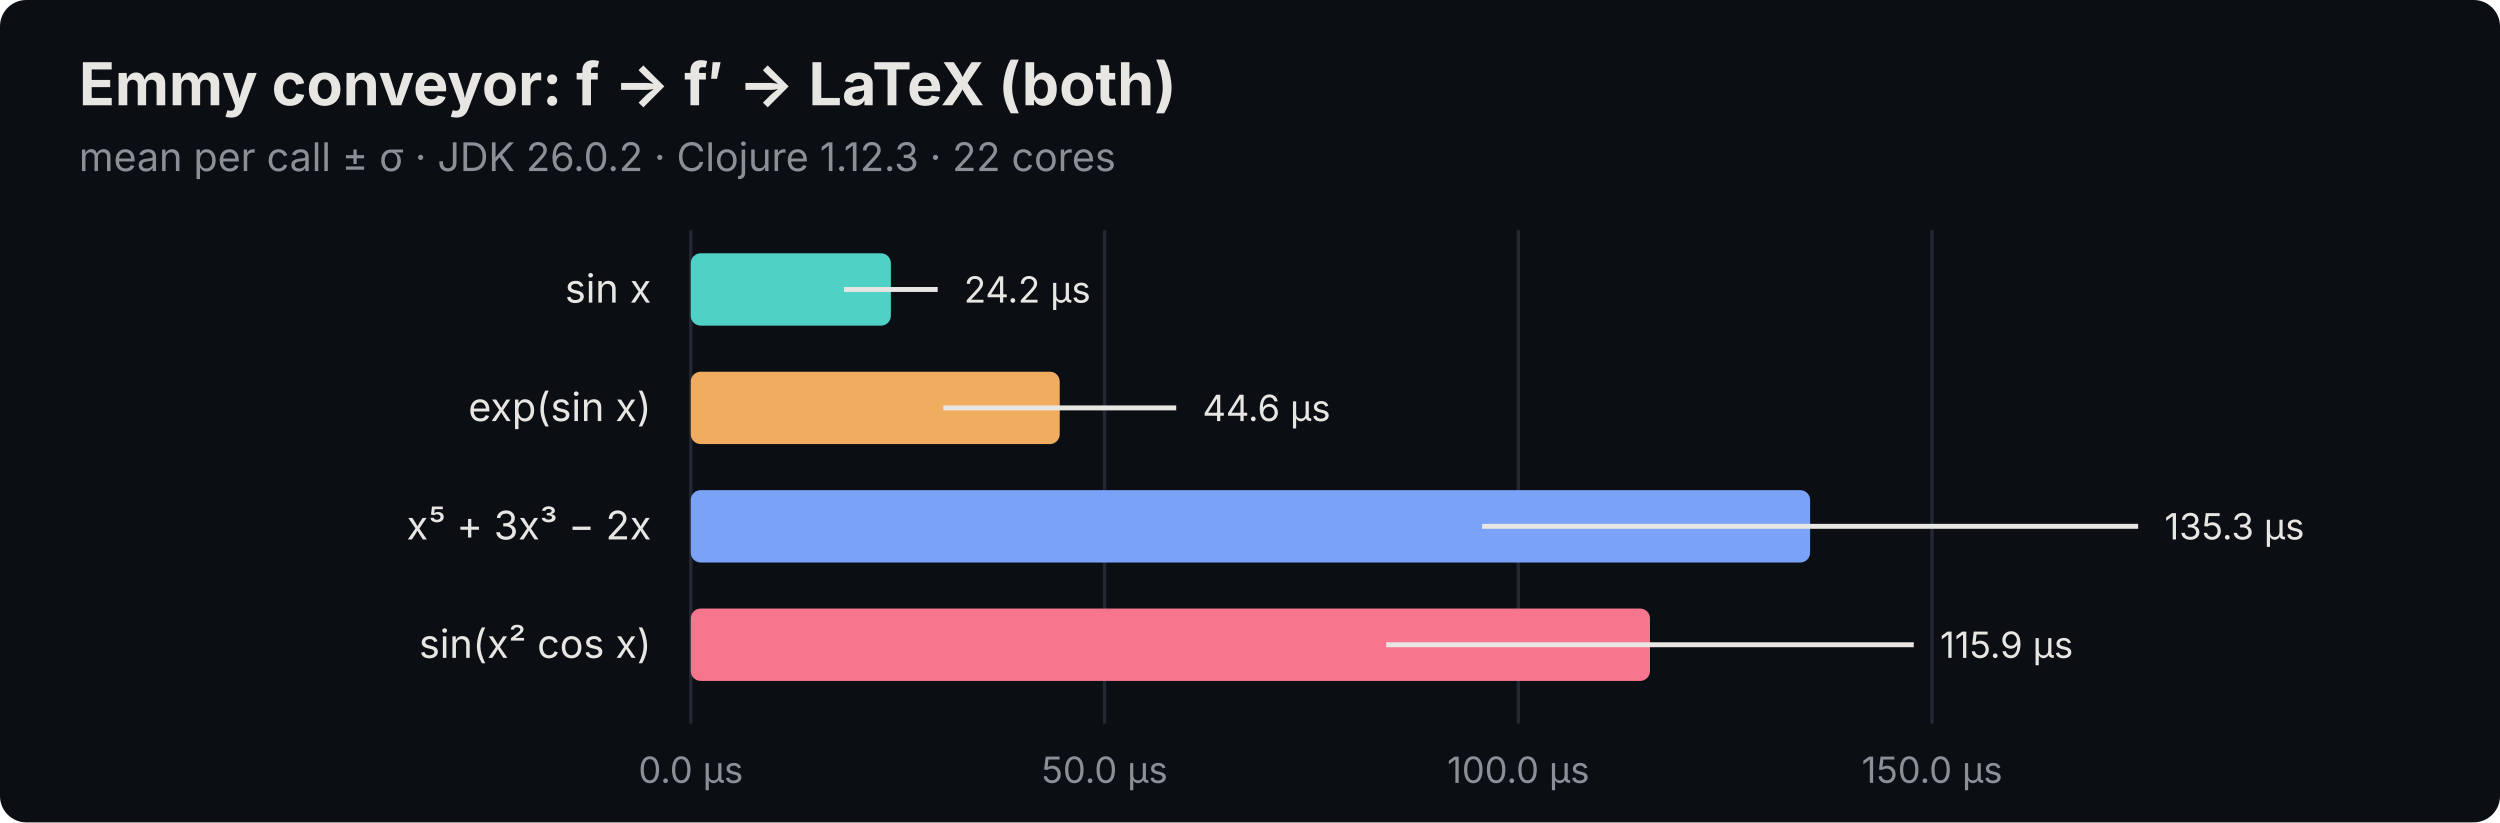
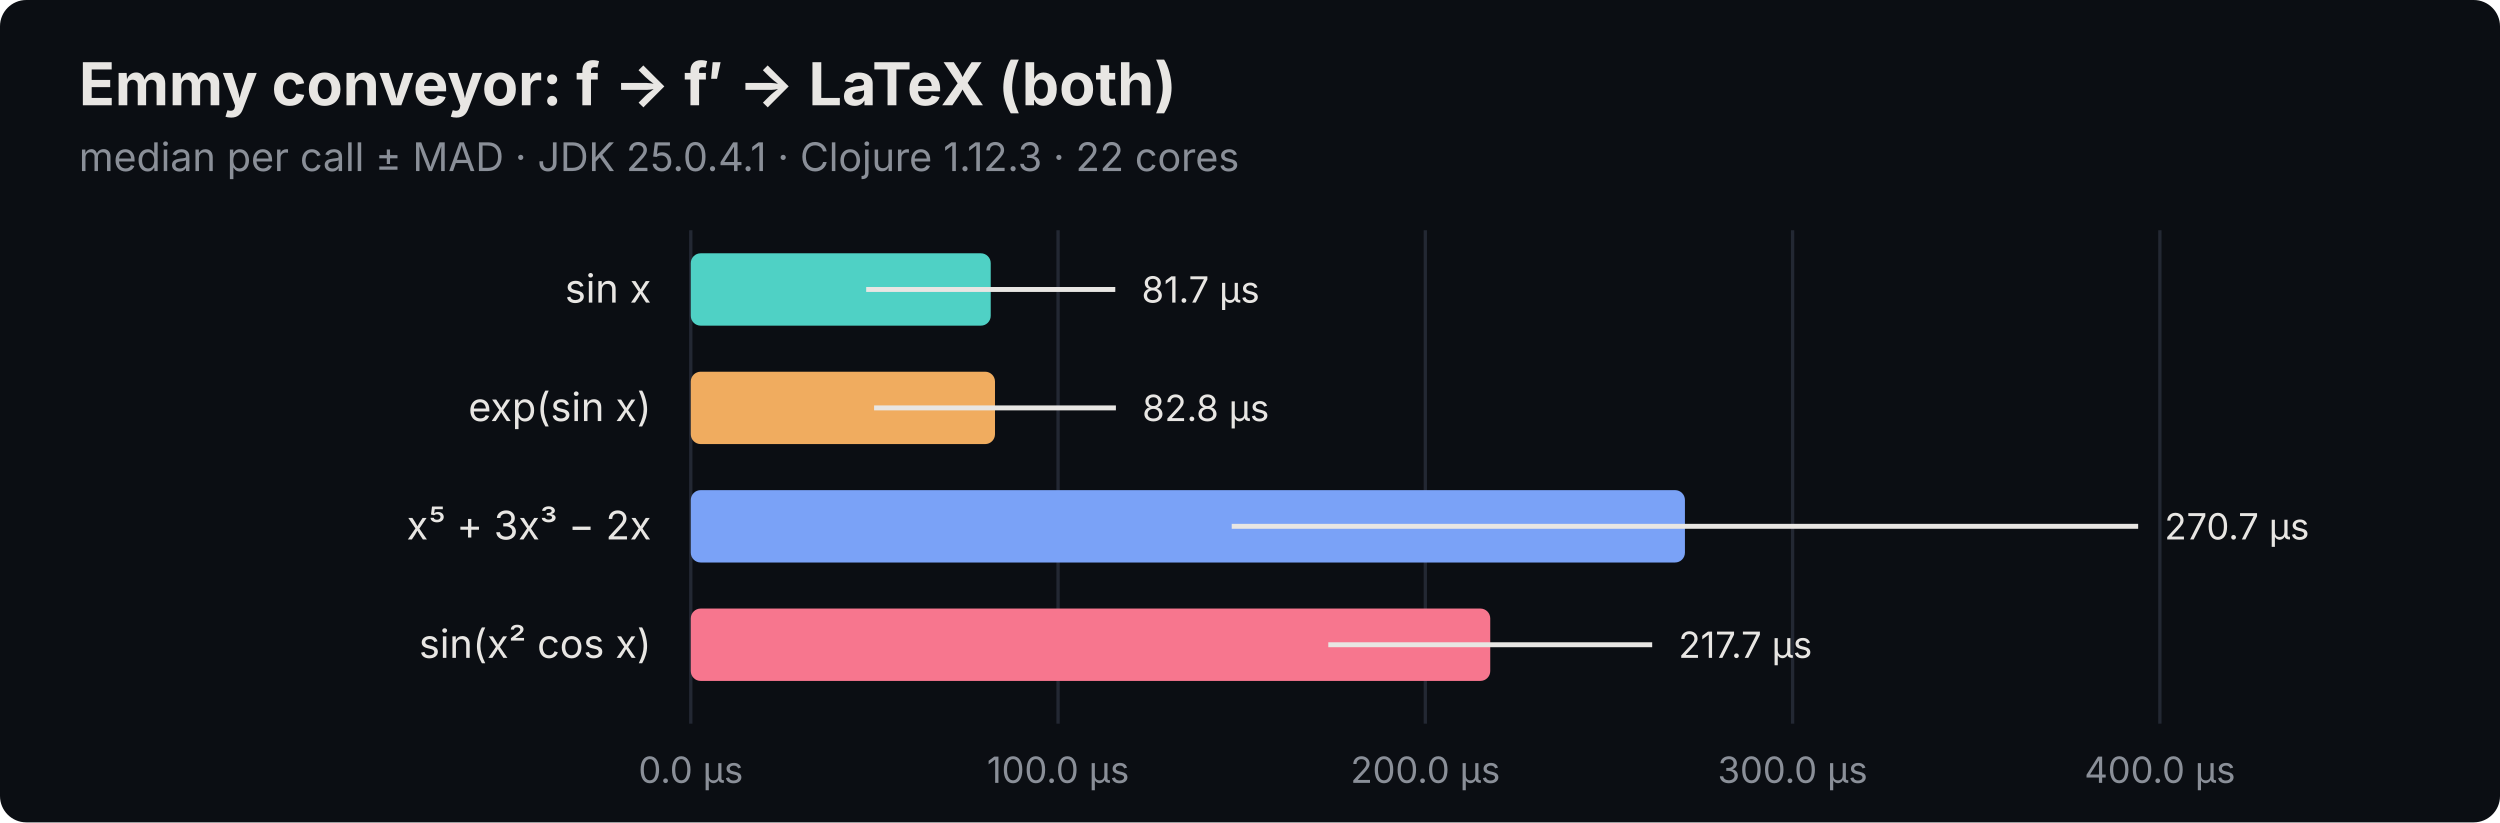
<svg xmlns="http://www.w3.org/2000/svg" font-family="system-ui, -apple-system, Segoe UI, sans-serif" height="250" viewBox="0 0 760 250" width="760">
  <rect fill="#0b0e13" height="250" rx="8" width="760" x="0" y="0" />
  <text fill="#e8e6e3" font-size="18" font-weight="700" x="24" y="32">Emmy conveyor: f → f′ → LaTeX (both)</text>
-   <text fill="#8a8f98" font-size="12" x="24" y="52">mean per call ± σ · JDK 26.0.2 · Clojure 1.12.3 · 22 cores</text>
+   <text fill="#8a8f98" font-size="12" x="24" y="52">median per call ± MAD · JDK 25.0.4.1 · Clojure 1.12.3 · 22 cores</text>
  <g>
    <line stroke="#232833" x1="210.0" x2="210.0" y1="70" y2="220" />
    <text fill="#8a8f98" font-size="11" text-anchor="middle" x="210.0" y="238">0.0 µs</text>
  </g>
  <g>
-     <line stroke="#232833" x1="335.781" x2="335.781" y1="70" y2="220" />
-     <text fill="#8a8f98" font-size="11" text-anchor="middle" x="335.781" y="238">50.0 µs</text>
+     <line stroke="#232833" x1="321.651" x2="321.651" y1="70" y2="220" />
+     <text fill="#8a8f98" font-size="11" text-anchor="middle" x="321.651" y="238">100.0 µs</text>
  </g>
  <g>
-     <line stroke="#232833" x1="461.563" x2="461.563" y1="70" y2="220" />
-     <text fill="#8a8f98" font-size="11" text-anchor="middle" x="461.563" y="238">100.0 µs</text>
+     <line stroke="#232833" x1="433.302" x2="433.302" y1="70" y2="220" />
+     <text fill="#8a8f98" font-size="11" text-anchor="middle" x="433.302" y="238">200.0 µs</text>
  </g>
  <g>
-     <line stroke="#232833" x1="587.344" x2="587.344" y1="70" y2="220" />
-     <text fill="#8a8f98" font-size="11" text-anchor="middle" x="587.344" y="238">150.0 µs</text>
+     <line stroke="#232833" x1="544.952" x2="544.952" y1="70" y2="220" />
+     <text fill="#8a8f98" font-size="11" text-anchor="middle" x="544.952" y="238">300.0 µs</text>
+   </g>
+   <g>
+     <line stroke="#232833" x1="656.603" x2="656.603" y1="70" y2="220" />
+     <text fill="#8a8f98" font-size="11" text-anchor="middle" x="656.603" y="238">400.0 µs</text>
  </g>
  <g>
    <text fill="#e8e6e3" font-size="12" text-anchor="end" x="198" y="92">sin x</text>
-     <rect fill="#4fd1c5" height="22" rx="3" width="60.827" x="210" y="77" />
-     <line stroke="#e8e6e3" stroke-width="1.5" x1="256.603" x2="285.051" y1="88" y2="88" />
-     <text fill="#e8e6e3" font-size="11" x="293.051" y="92">24.2 µs</text>
+     <rect fill="#4fd1c5" height="22" rx="3" width="91.183" x="210" y="77" />
+     <line stroke="#e8e6e3" stroke-width="1.5" x1="263.319" x2="339.046" y1="88" y2="88" />
+     <text fill="#e8e6e3" font-size="11" x="347.046" y="92">81.7 µs</text>
  </g>
  <g>
    <text fill="#e8e6e3" font-size="12" text-anchor="end" x="198" y="128">exp(sin x)</text>
-     <rect fill="#f0ac5f" height="22" rx="3" width="112.157" x="210" y="113" />
-     <line stroke="#e8e6e3" stroke-width="1.5" x1="286.745" x2="357.569" y1="124" y2="124" />
-     <text fill="#e8e6e3" font-size="11" x="365.569" y="128">44.6 µs</text>
+     <rect fill="#f0ac5f" height="22" rx="3" width="92.479" x="210" y="113" />
+     <line stroke="#e8e6e3" stroke-width="1.5" x1="265.723" x2="339.234" y1="124" y2="124" />
+     <text fill="#e8e6e3" font-size="11" x="347.234" y="128">82.8 µs</text>
  </g>
  <g>
    <text fill="#e8e6e3" font-size="12" text-anchor="end" x="198" y="164">x⁵ + 3x³ − 2x</text>
-     <rect fill="#7aa2f7" height="22" rx="3" width="340.277" x="210" y="149" />
-     <line stroke="#e8e6e3" stroke-width="1.5" x1="450.555" x2="650.0" y1="160" y2="160" />
-     <text fill="#e8e6e3" font-size="11" x="658.0" y="164">135.3 µs</text>
+     <rect fill="#7aa2f7" height="22" rx="3" width="302.22" x="210" y="149" />
+     <line stroke="#e8e6e3" stroke-width="1.5" x1="374.441" x2="650.0" y1="160" y2="160" />
+     <text fill="#e8e6e3" font-size="11" x="658.0" y="164">270.7 µs</text>
  </g>
  <g>
    <text fill="#e8e6e3" font-size="12" text-anchor="end" x="198" y="200">sin(x² cos x)</text>
-     <rect fill="#f7768e" height="22" rx="3" width="291.6" x="210" y="185" />
-     <line stroke="#e8e6e3" stroke-width="1.5" x1="421.419" x2="581.78" y1="196" y2="196" />
-     <text fill="#e8e6e3" font-size="11" x="589.78" y="200">115.9 µs</text>
+     <rect fill="#f7768e" height="22" rx="3" width="243.034" x="210" y="185" />
+     <line stroke="#e8e6e3" stroke-width="1.5" x1="403.804" x2="502.263" y1="196" y2="196" />
+     <text fill="#e8e6e3" font-size="11" x="510.263" y="200">217.7 µs</text>
  </g>
</svg>
